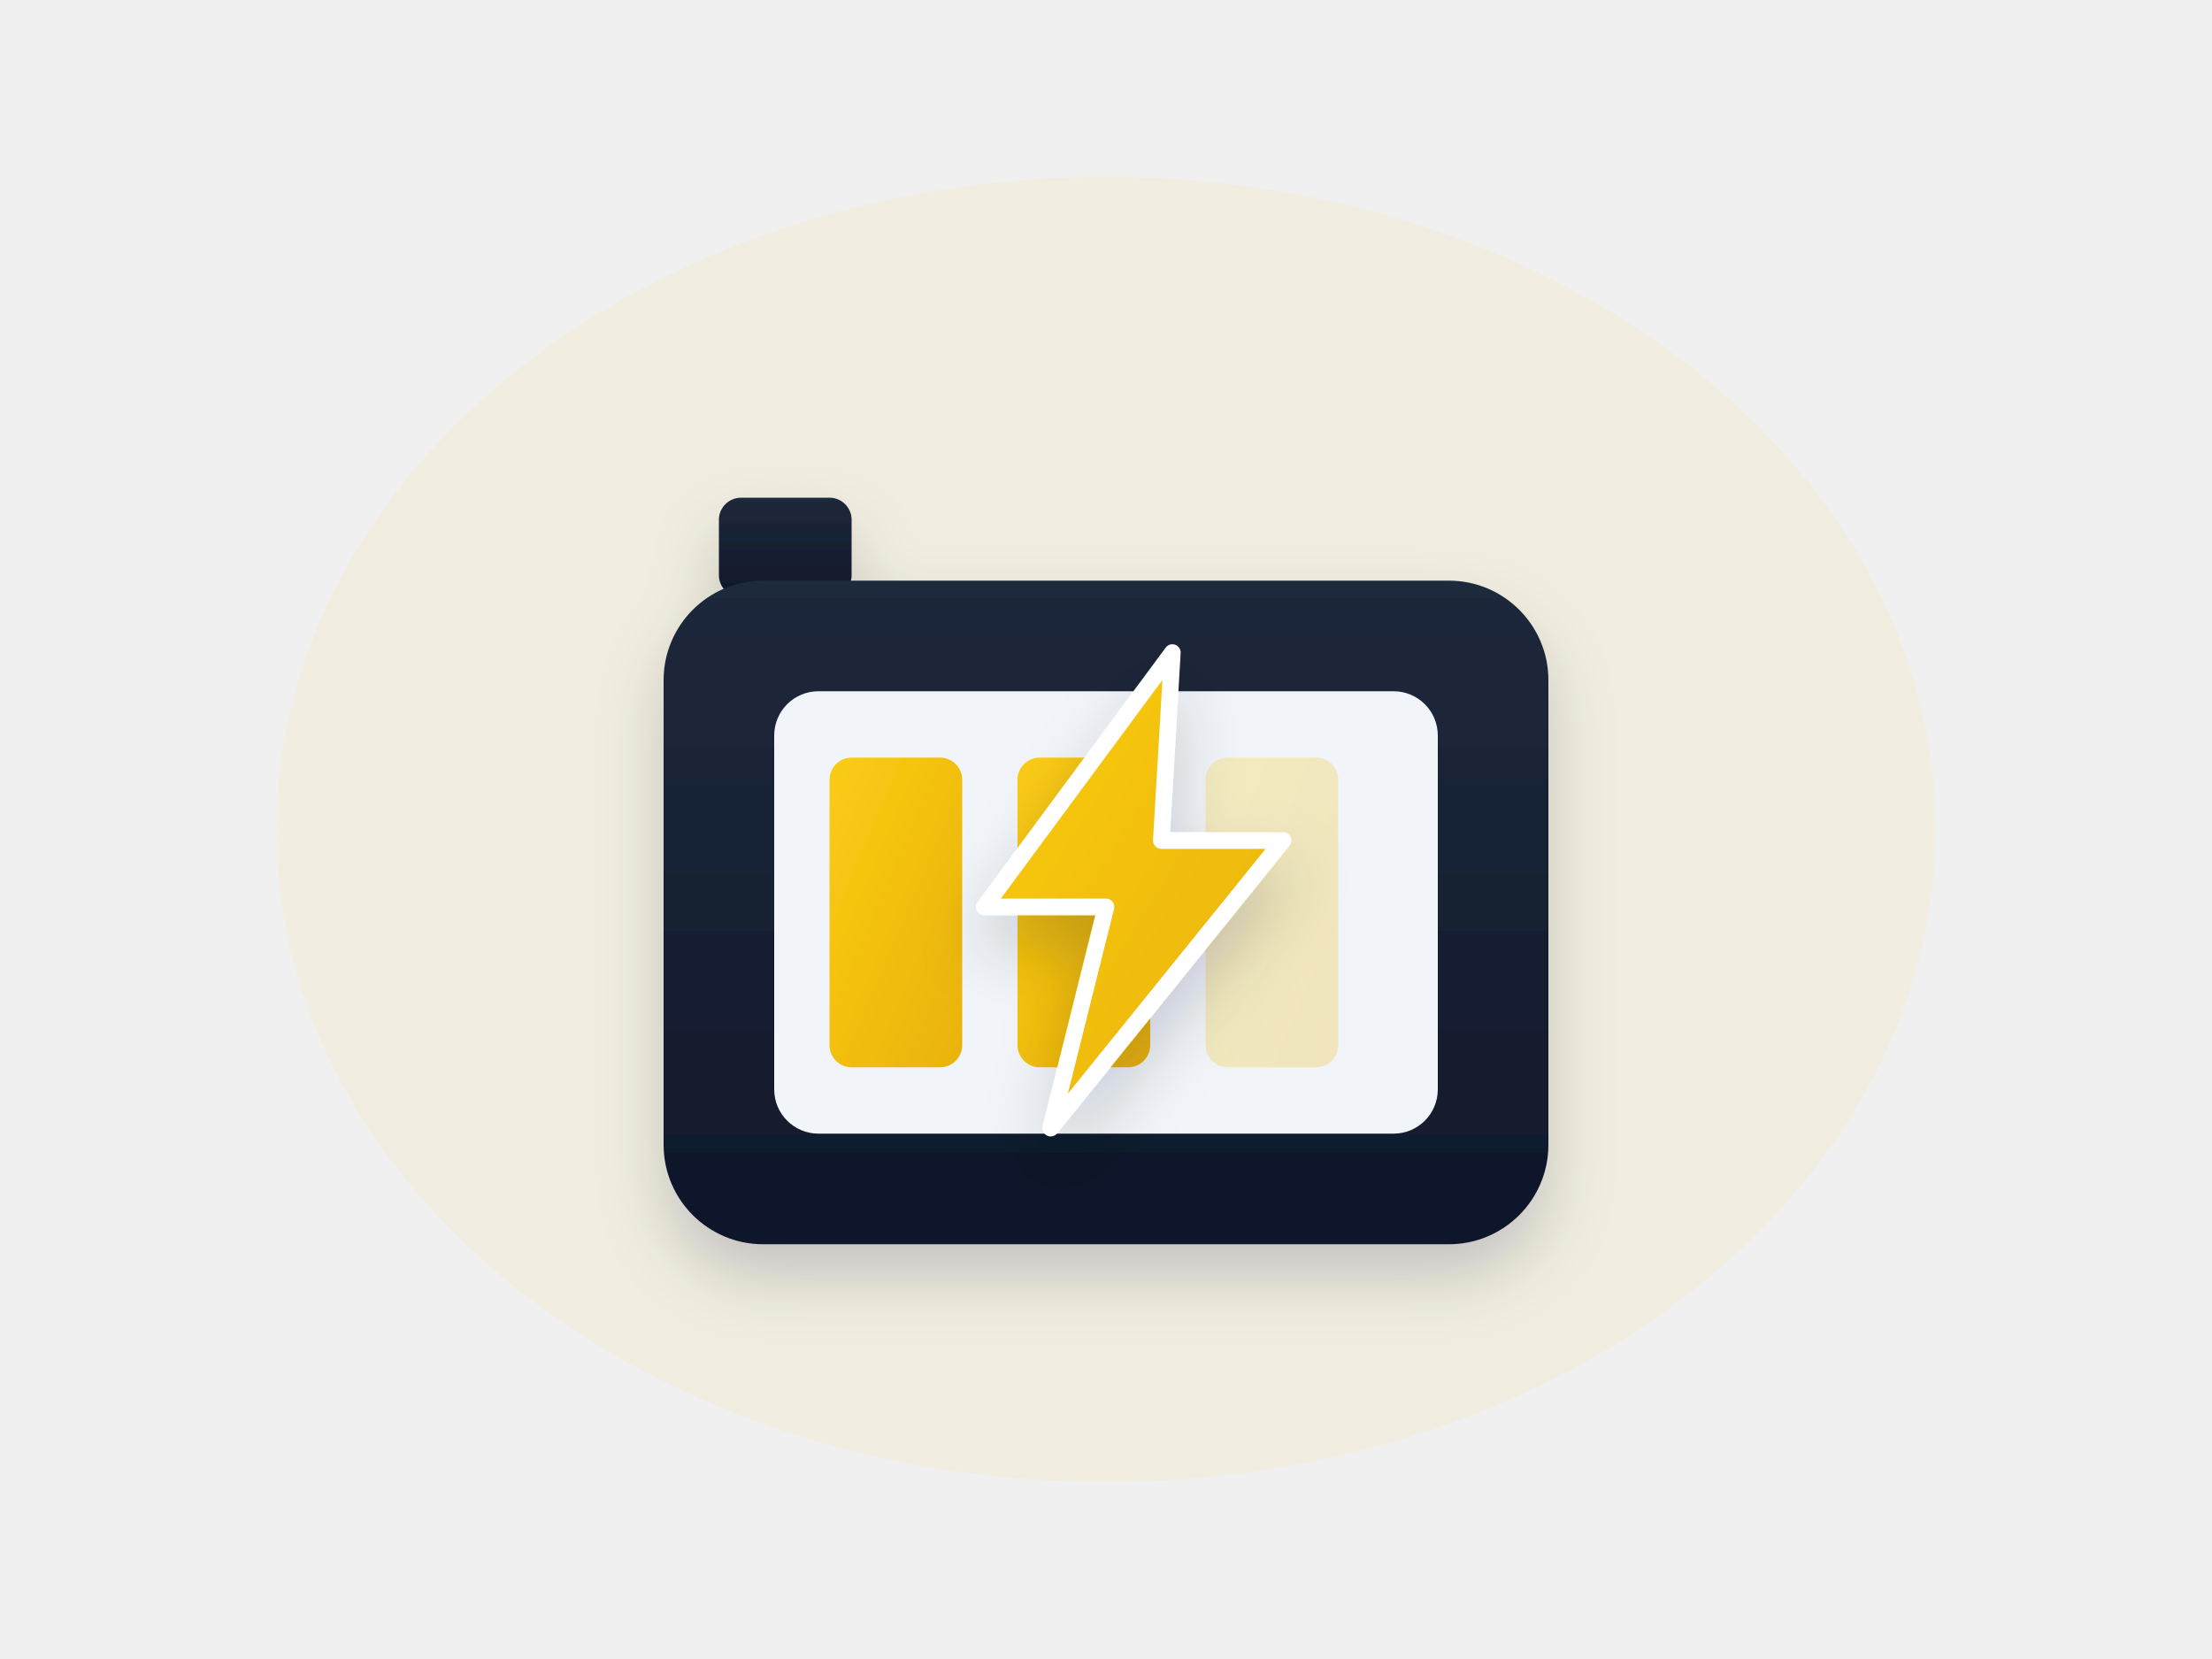
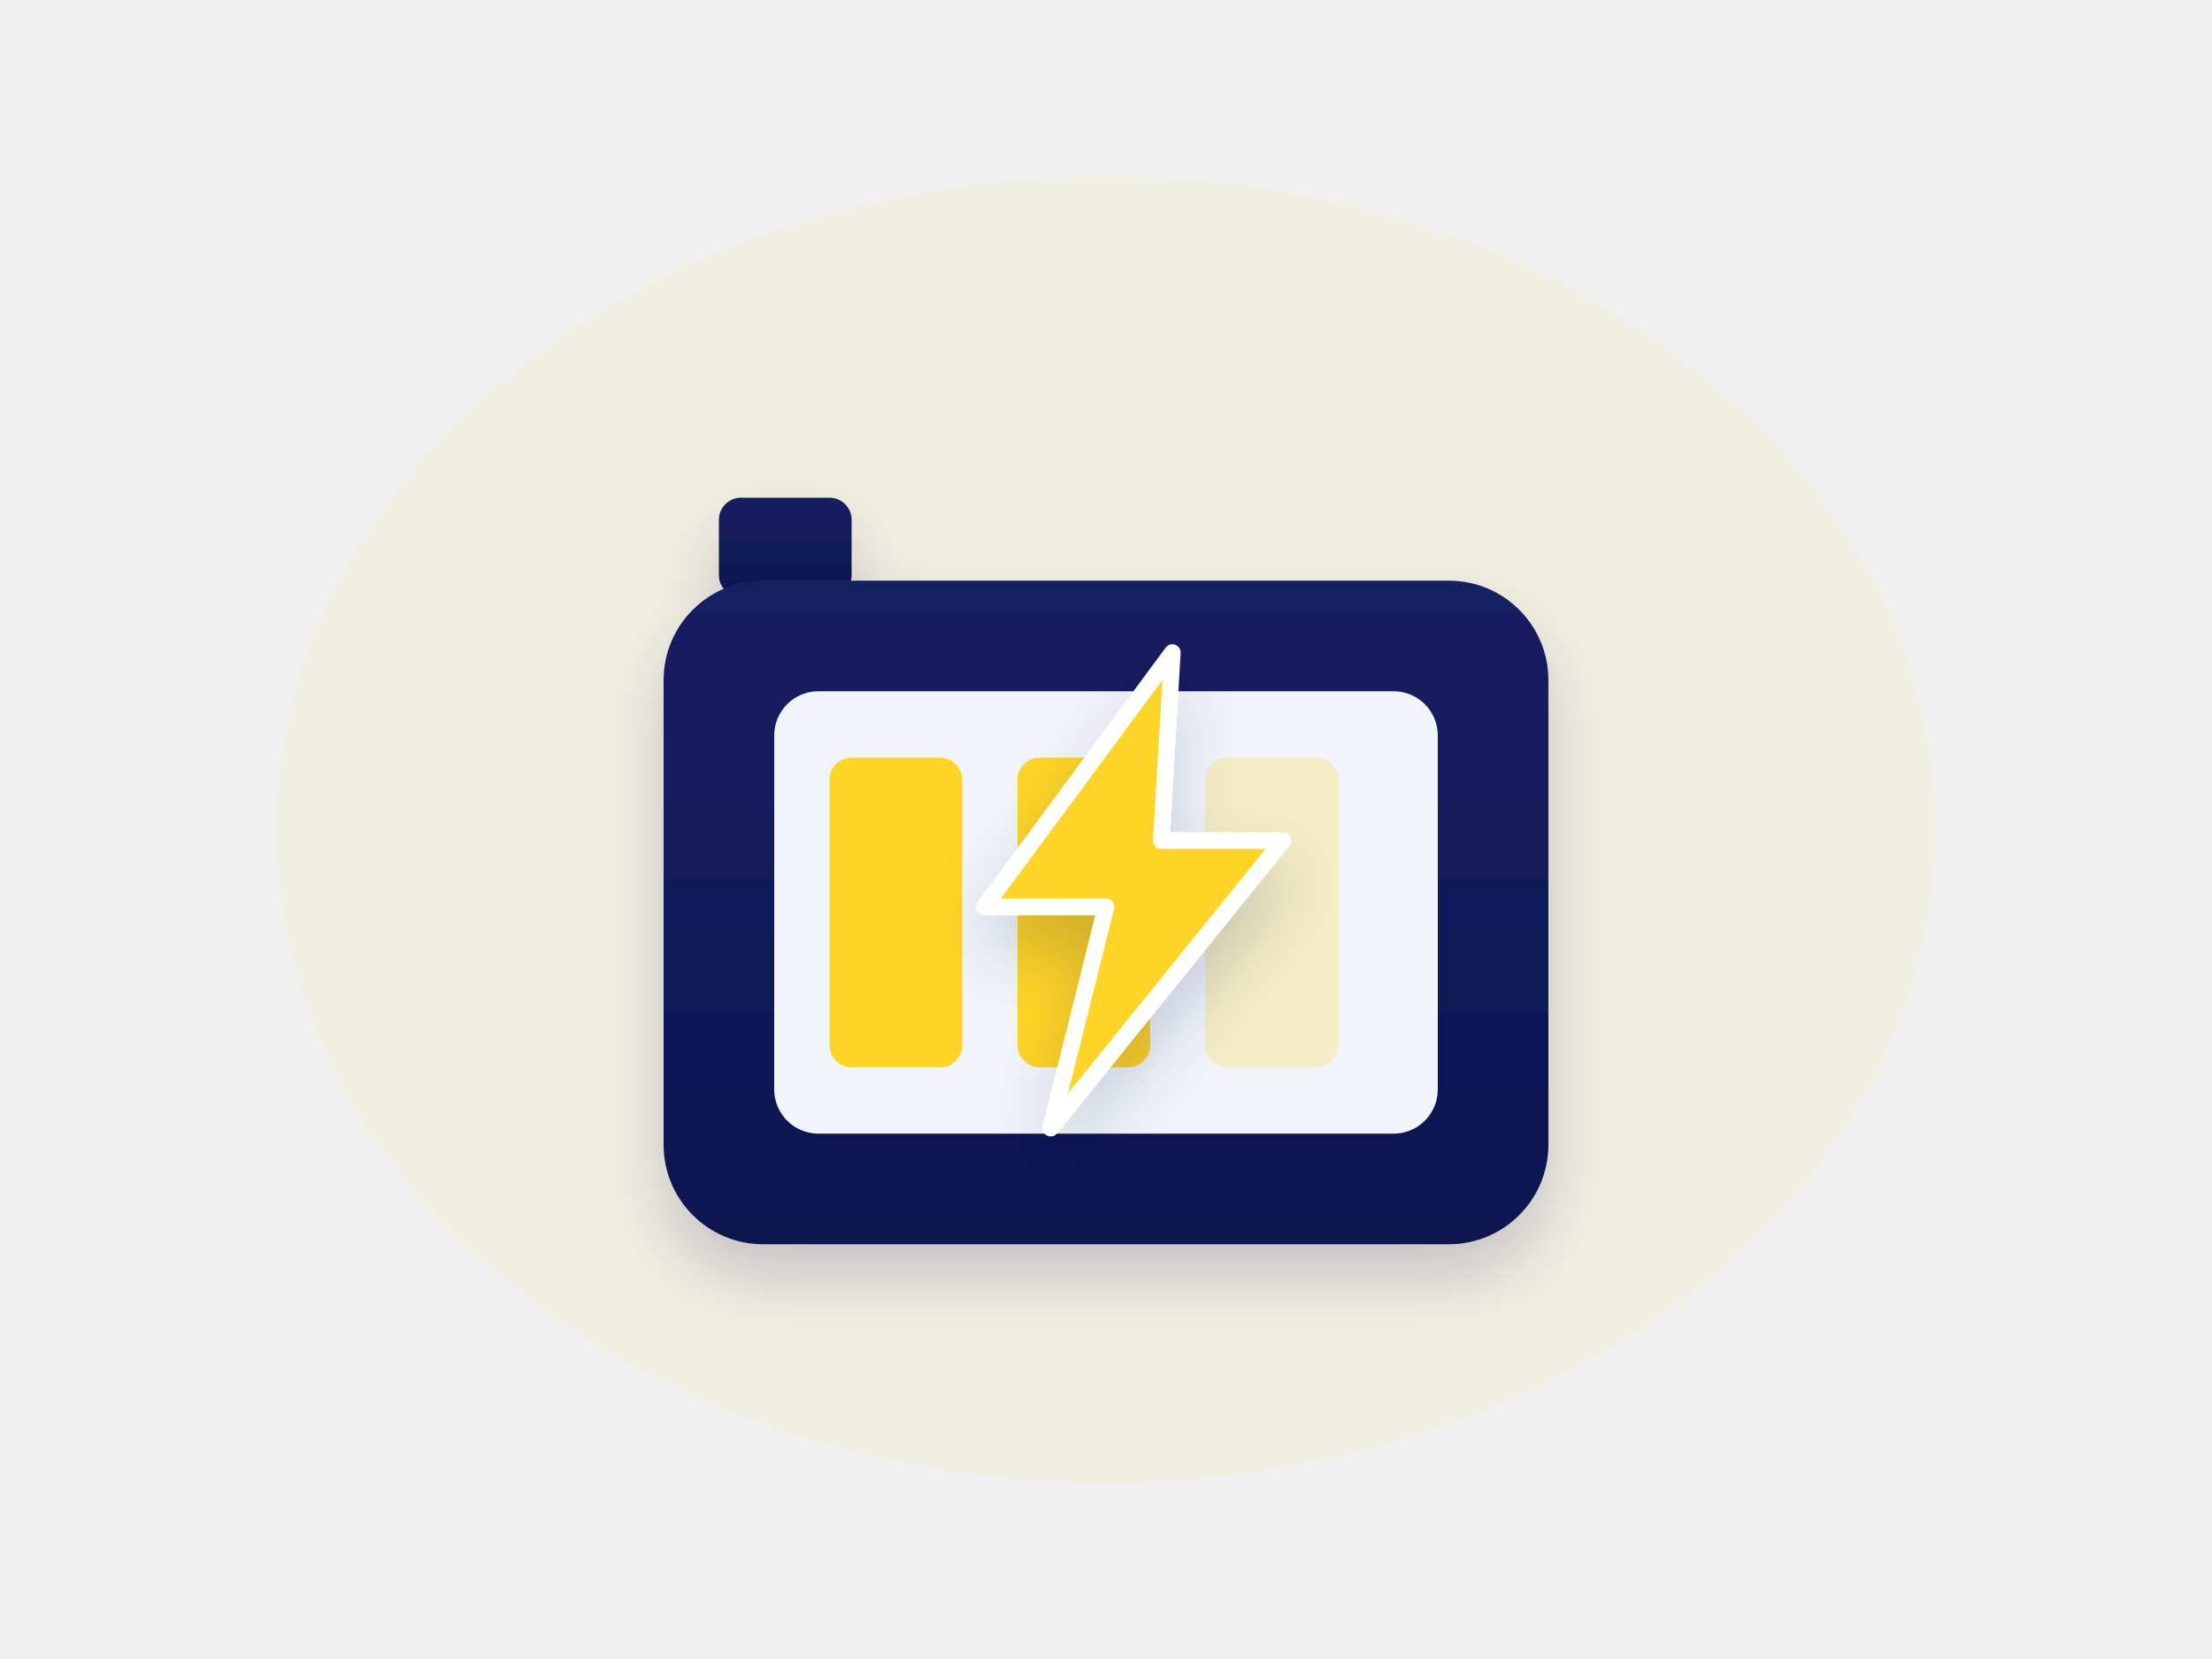
<svg xmlns="http://www.w3.org/2000/svg" viewBox="0 0 400 300" role="img">
  <defs>
    <linearGradient id="bec-navy" x1="0" y1="0" x2="0" y2="1">
-       <stop offset="0%" stop-color="#1e293b" />
-       <stop offset="100%" stop-color="#0f172a" />
+       <stop offset="0%" stop-color="#162060" />
+       <stop offset="100%" stop-color="#0C1650" />
    </linearGradient>
    <linearGradient id="bec-yellow" x1="0" y1="0" x2="1" y2="1">
-       <stop offset="0%" stop-color="#facc15" />
-       <stop offset="100%" stop-color="#eab308" />
+       <stop offset="0%" stop-color="#FED428" />
+       <stop offset="100%" stop-color="#FED428" />
    </linearGradient>
    <filter id="bec-shadow" x="-50%" y="-50%" width="200%" height="200%">
-       <feDropShadow dx="0" dy="6" stdDeviation="6" flood-color="#0f172a" flood-opacity="0.18" />
+       <feDropShadow dx="0" dy="6" stdDeviation="6" flood-color="#0C1650" flood-opacity="0.18" />
    </filter>
  </defs>
  <g id="backdrop">
-     <ellipse cx="200" cy="150" rx="150" ry="118" fill="#facc15" fill-opacity="0.07" />
+     <ellipse cx="200" cy="150" rx="150" ry="118" fill="#FED428" fill-opacity="0.07" />
  </g>
  <g id="battery" filter="url(#bec-shadow)">
    <rect x="130" y="90" width="24" height="18" rx="4" fill="url(#bec-navy)" />
    <rect x="120" y="105" width="160" height="120" rx="18" fill="url(#bec-navy)" />
    <rect x="140" y="125" width="120" height="80" rx="8" fill="#f1f5f9" />
    <g id="battery-cells" fill="url(#bec-yellow)">
      <rect x="150" y="137" width="24" height="56" rx="4" />
      <rect x="184" y="137" width="24" height="56" rx="4">
        <animate attributeName="opacity" values="1;0.35;1" dur="7s" repeatCount="indefinite" />
      </rect>
      <rect x="218" y="137" width="24" height="56" rx="4" fill-opacity="0.25" />
    </g>
  </g>
  <g id="bolt" filter="url(#bec-shadow)">
    <path d="M212 118l-34 46h22l-10 40 42-52h-22Z" fill="url(#bec-yellow)" stroke="#ffffff" stroke-width="3" stroke-linejoin="round">
      <animate attributeName="opacity" values="1;0.55;1" dur="4s" repeatCount="indefinite" />
    </path>
  </g>
</svg>
